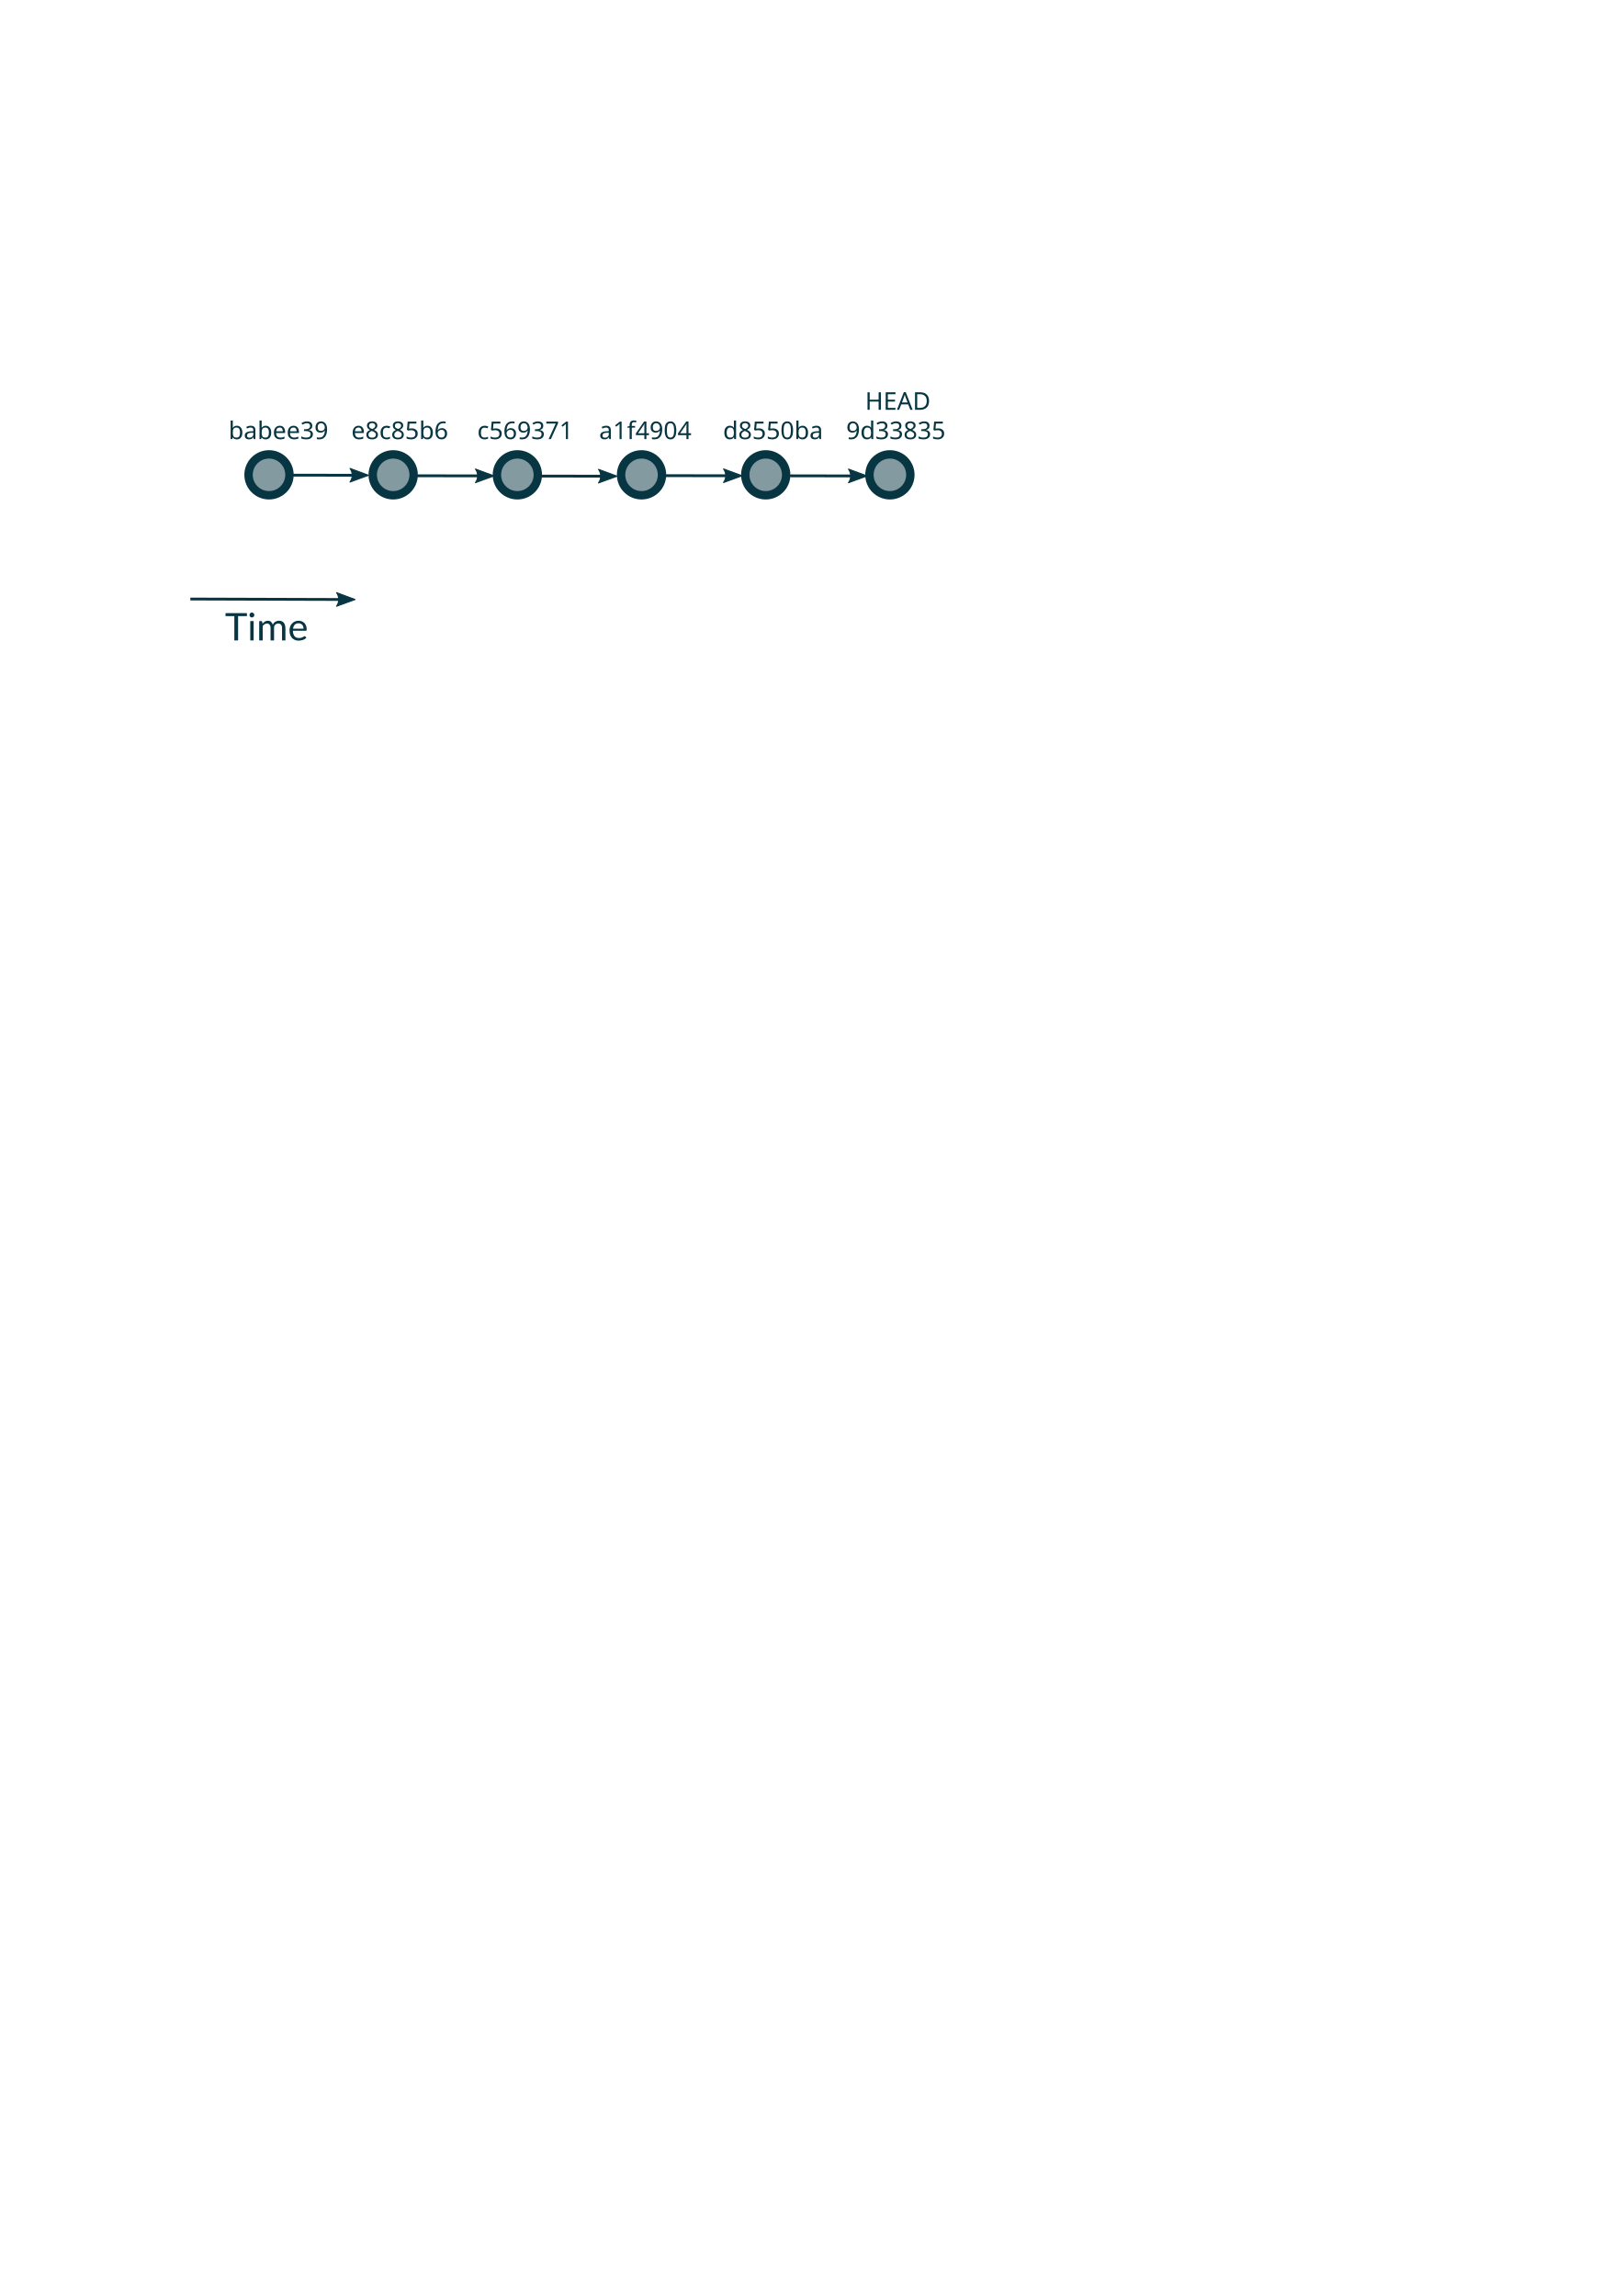
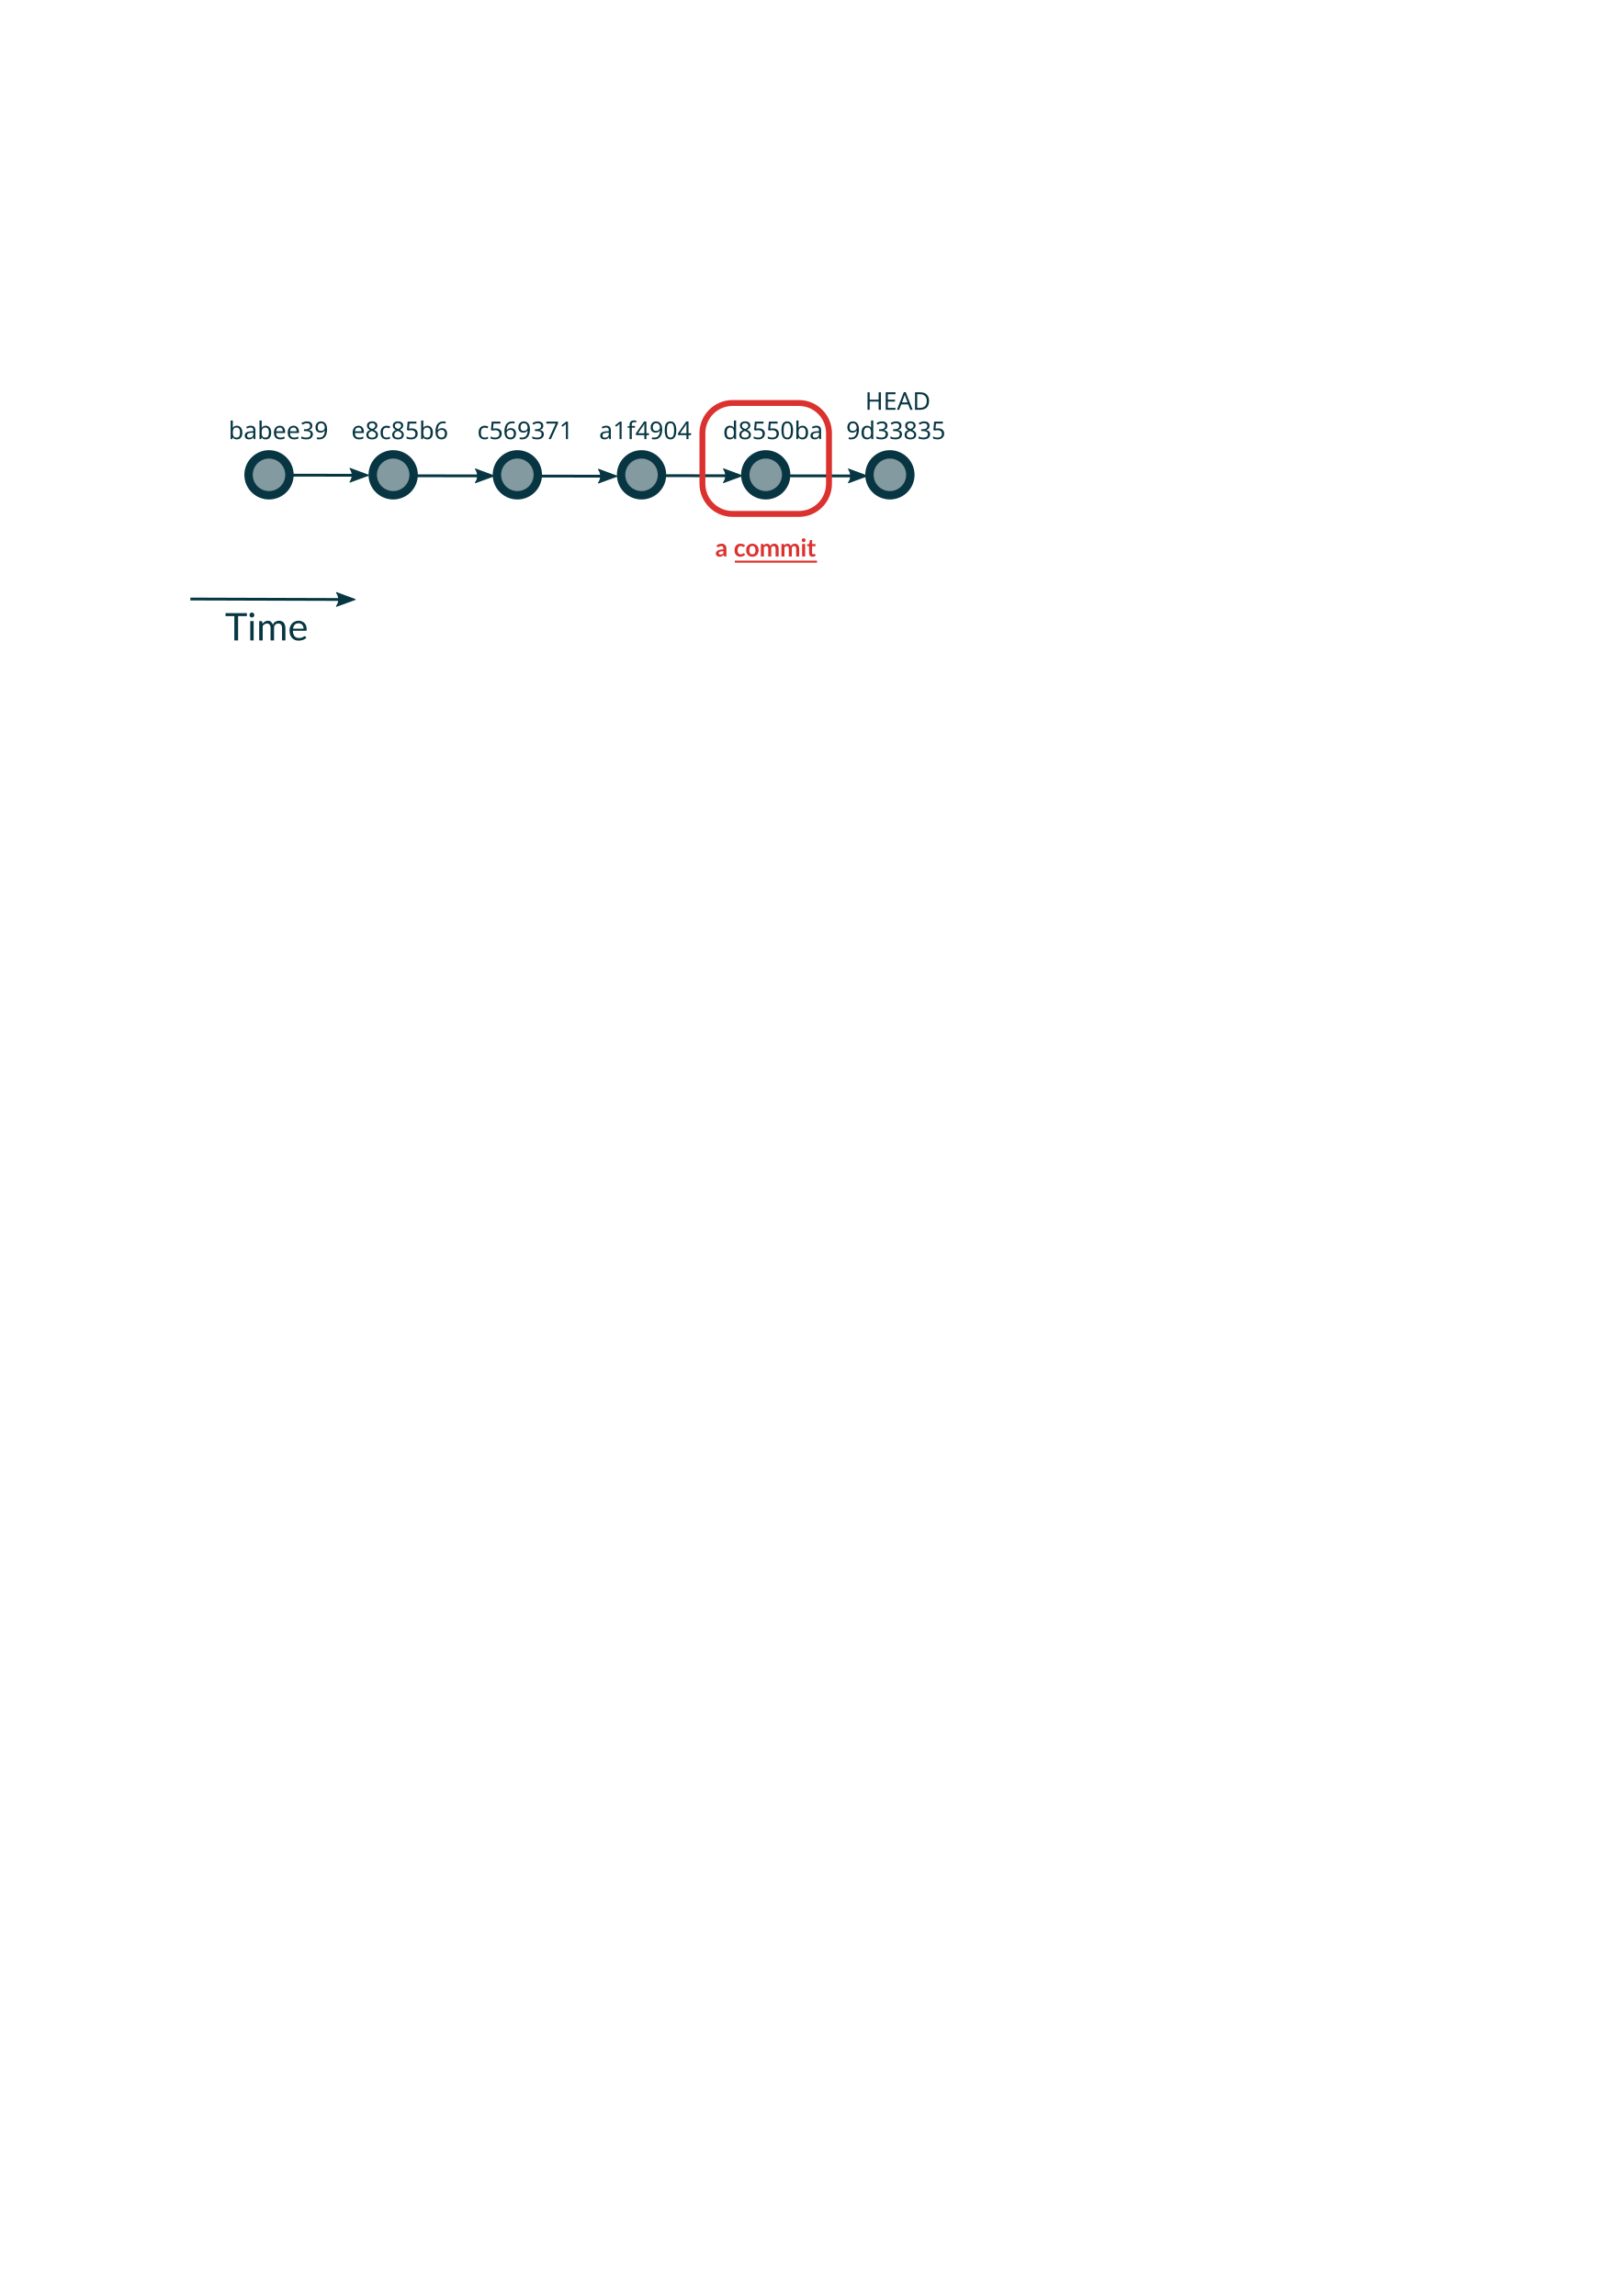
<svg xmlns="http://www.w3.org/2000/svg" width="210mm" height="297mm" viewBox="0 0 210 297" version="1.1" id="svg8">
  <defs id="defs2">
    <marker style="overflow:visible" id="marker3252" refX="0" refY="0" orient="auto">
      <path transform="scale(-0.6)" d="M 8.719,4.034 -2.207,0.016 8.719,-4.002 c -1.745,2.372 -1.735,5.617 -6e-7,8.035 z" style="fill:#073642;fill-opacity:1;fill-rule:evenodd;stroke:#073642;stroke-width:0.625;stroke-linejoin:round;stroke-opacity:1" id="path3250" />
    </marker>
    <marker style="overflow:visible;" id="Arrow2Mend" refX="0.0" refY="0.0" orient="auto">
      <path transform="scale(0.6) rotate(180) translate(0,0)" d="M 8.719,4.034 L -2.207,0.016 L 8.719,-4.002 C 6.973,-1.63 6.983,1.616 8.719,4.034 z " style="fill-rule:evenodd;stroke-width:0.625;stroke-linejoin:round;stroke:#073642;stroke-opacity:1;fill:#073642;fill-opacity:1" id="path922" />
    </marker>
    <marker style="overflow:visible" id="TriangleOutS" refX="0.0" refY="0.0" orient="auto">
      <path transform="scale(0.2)" style="fill-rule:evenodd;stroke:#073642;stroke-width:1pt;stroke-opacity:1;fill:#073642;fill-opacity:1" d="M 5.77,0.0 L -2.88,5.0 L -2.88,-5.0 L 5.77,0.0 z " id="path1043" />
    </marker>
    <marker style="overflow:visible;" id="Arrow2Send" refX="0.0" refY="0.0" orient="auto">
      <path transform="scale(0.3) rotate(180) translate(-2.3,0)" d="M 8.719,4.034 L -2.207,0.016 L 8.719,-4.002 C 6.973,-1.63 6.983,1.616 8.719,4.034 z " style="fill-rule:evenodd;stroke-width:0.625;stroke-linejoin:round;stroke:#073642;stroke-opacity:1;fill:#073642;fill-opacity:1" id="path928" />
    </marker>
    <marker style="overflow:visible;" id="Arrow1Send" refX="0.0" refY="0.0" orient="auto">
      <path transform="scale(0.2) rotate(180) translate(6,0)" style="fill-rule:evenodd;stroke:#073642;stroke-width:1pt;stroke-opacity:1;fill:#073642;fill-opacity:1" d="M 0.0,0.0 L 5.0,-5.0 L -12.5,0.0 L 5.0,5.0 L 0.0,0.0 z " id="path910" />
    </marker>
    <marker style="overflow:visible;" id="Arrow2Lend" refX="0.0" refY="0.0" orient="auto">
      <path transform="scale(1.1) rotate(180) translate(1,0)" d="M 8.719,4.034 L -2.207,0.016 L 8.719,-4.002 C 6.973,-1.63 6.983,1.616 8.719,4.034 z " style="fill-rule:evenodd;stroke-width:0.625;stroke-linejoin:round;stroke:#073642;stroke-opacity:1;fill:#073642;fill-opacity:1" id="path916" />
    </marker>
    <marker style="overflow:visible;" id="Arrow1Lend" refX="0.0" refY="0.0" orient="auto">
      <path transform="scale(0.8) rotate(180) translate(12.5,0)" style="fill-rule:evenodd;stroke:#073642;stroke-width:1pt;stroke-opacity:1;fill:#073642;fill-opacity:1" d="M 0.0,0.0 L 5.0,-5.0 L -12.5,0.0 L 5.0,5.0 L 0.0,0.0 z " id="path898" />
    </marker>
    <marker style="overflow:visible" id="TriangleOutS-0" refX="0" refY="0" orient="auto">
      <path transform="scale(0.2)" style="fill:#073642;fill-opacity:1;fill-rule:evenodd;stroke:#073642;stroke-width:1pt;stroke-opacity:1" d="M 5.77,0 -2.88,5 V -5 Z" id="path1043-9" />
    </marker>
    <marker style="overflow:visible" id="TriangleOutS-0-6" refX="0" refY="0" orient="auto">
      <path transform="scale(0.2)" style="fill:#073642;fill-opacity:1;fill-rule:evenodd;stroke:#073642;stroke-width:1pt;stroke-opacity:1" d="M 5.77,0 -2.88,5 V -5 Z" id="path1043-9-0" />
    </marker>
    <marker style="overflow:visible" id="TriangleOutS-0-2" refX="0" refY="0" orient="auto">
      <path transform="scale(0.2)" style="fill:#000000;fill-opacity:1;fill-rule:evenodd;stroke:#000000;stroke-width:1pt;stroke-opacity:1" d="M 5.77,0 -2.88,5 V -5 Z" id="path1043-9-6" />
    </marker>
    <marker style="overflow:visible" id="Arrow2Mend-8" refX="0" refY="0" orient="auto">
      <path transform="scale(-0.6)" d="M 8.719,4.034 -2.207,0.016 8.719,-4.002 c -1.745,2.372 -1.735,5.617 -6e-7,8.035 z" style="fill:#073642;fill-opacity:1;fill-rule:evenodd;stroke:#073642;stroke-width:0.625;stroke-linejoin:round;stroke-opacity:1" id="path922-7" />
    </marker>
    <marker style="overflow:visible" id="Arrow2Mend-2" refX="0" refY="0" orient="auto">
      <path transform="scale(-0.6)" d="M 8.719,4.034 -2.207,0.016 8.719,-4.002 c -1.745,2.372 -1.735,5.617 -6e-7,8.035 z" style="fill:#073642;fill-opacity:1;fill-rule:evenodd;stroke:#073642;stroke-width:0.625;stroke-linejoin:round;stroke-opacity:1" id="path922-0" />
    </marker>
    <marker style="overflow:visible" id="Arrow2Mend-3" refX="0" refY="0" orient="auto">
      <path transform="scale(-0.6)" d="M 8.719,4.034 -2.207,0.016 8.719,-4.002 c -1.745,2.372 -1.735,5.617 -6e-7,8.035 z" style="fill:#073642;fill-opacity:1;fill-rule:evenodd;stroke:#073642;stroke-width:0.625;stroke-linejoin:round;stroke-opacity:1" id="path922-75" />
    </marker>
    <marker style="overflow:visible" id="Arrow2Mend-3-2" refX="0" refY="0" orient="auto">
      <path transform="scale(-0.6)" d="M 8.719,4.034 -2.207,0.016 8.719,-4.002 c -1.745,2.372 -1.735,5.617 -6e-7,8.035 z" style="fill:#073642;fill-opacity:1;fill-rule:evenodd;stroke:#073642;stroke-width:0.625;stroke-linejoin:round;stroke-opacity:1" id="path922-75-8" />
    </marker>
    <marker style="overflow:visible" id="Arrow2Mend-3-2-7" refX="0" refY="0" orient="auto">
      <path transform="scale(-0.6)" d="M 8.719,4.034 -2.207,0.016 8.719,-4.002 c -1.745,2.372 -1.735,5.617 -6e-7,8.035 z" style="fill:#073642;fill-opacity:1;fill-rule:evenodd;stroke:#073642;stroke-width:0.625;stroke-linejoin:round;stroke-opacity:1" id="path922-75-8-3" />
    </marker>
    <marker style="overflow:visible" id="Arrow2Mend-3-2-1" refX="0" refY="0" orient="auto">
      <path transform="scale(-0.6)" d="M 8.719,4.034 -2.207,0.016 8.719,-4.002 c -1.745,2.372 -1.735,5.617 -6e-7,8.035 z" style="fill:#073642;fill-opacity:1;fill-rule:evenodd;stroke:#073642;stroke-width:0.625;stroke-linejoin:round;stroke-opacity:1" id="path922-75-8-2" />
    </marker>
    <marker style="overflow:visible" id="Arrow2Mend-3-2-3" refX="0" refY="0" orient="auto">
      <path transform="scale(-0.6)" d="M 8.719,4.034 -2.207,0.016 8.719,-4.002 c -1.745,2.372 -1.735,5.617 -6e-7,8.035 z" style="fill:#073642;fill-opacity:1;fill-rule:evenodd;stroke:#073642;stroke-width:0.625;stroke-linejoin:round;stroke-opacity:1" id="path922-75-8-1" />
    </marker>
    <marker style="overflow:visible" id="Arrow2Mend-3-2-78" refX="0" refY="0" orient="auto">
      <path transform="scale(-0.6)" d="M 8.719,4.034 -2.207,0.016 8.719,-4.002 c -1.745,2.372 -1.735,5.617 -6e-7,8.035 z" style="fill:#073642;fill-opacity:1;fill-rule:evenodd;stroke:#073642;stroke-width:0.625;stroke-linejoin:round;stroke-opacity:1" id="path922-75-8-4" />
    </marker>
  </defs>
  <g id="layer1">
    <circle style="fill:#073642;fill-opacity:0.501;stroke:#073642;stroke-width:1.087;stroke-linecap:square;stroke-linejoin:round;stroke-miterlimit:13.3;stroke-dasharray:none;stroke-dashoffset:46.45;stroke-opacity:1" id="path833" cx="34.792" cy="61.421" r="2.645" />
    <circle style="fill:#073642;fill-opacity:0.501;stroke:#073642;stroke-width:1.087;stroke-linecap:square;stroke-linejoin:round;stroke-miterlimit:13.3;stroke-dasharray:none;stroke-dashoffset:46.45;stroke-opacity:1" id="path833-6" cx="50.852" cy="61.421" r="2.645" />
    <circle style="fill:#073642;fill-opacity:0.501;stroke:#073642;stroke-width:1.087;stroke-linecap:square;stroke-linejoin:round;stroke-miterlimit:13.3;stroke-dasharray:none;stroke-dashoffset:46.45;stroke-opacity:1" id="path833-2" cx="66.913" cy="61.421" r="2.645" />
    <circle style="fill:#073642;fill-opacity:0.501;stroke:#073642;stroke-width:1.087;stroke-linecap:square;stroke-linejoin:round;stroke-miterlimit:13.3;stroke-dasharray:none;stroke-dashoffset:46.45;stroke-opacity:1" id="path833-9" cx="82.973" cy="61.421" r="2.645" />
    <circle style="fill:#073642;fill-opacity:0.501;stroke:#073642;stroke-width:1.087;stroke-linecap:square;stroke-linejoin:round;stroke-miterlimit:13.3;stroke-dasharray:none;stroke-dashoffset:46.45;stroke-opacity:1" id="path833-1" cx="99.033" cy="61.421" r="2.645" />
    <circle style="fill:#073642;fill-opacity:0.501;stroke:#073642;stroke-width:1.087;stroke-linecap:square;stroke-linejoin:round;stroke-miterlimit:13.3;stroke-dasharray:none;stroke-dashoffset:46.45;stroke-opacity:1" id="path833-27" cx="115.094" cy="61.421" r="2.645" />
    <path style="fill:none;stroke:#073642;stroke-width:0.365;stroke-linecap:round;stroke-linejoin:miter;stroke-miterlimit:4;stroke-dasharray:none;stroke-opacity:1;marker-end:url(#Arrow2Mend-3-2)" d="m 37.839,61.463 9.34,0.017" id="path2451" />
    <path style="fill:none;stroke:#073642;stroke-width:0.365;stroke-linecap:round;stroke-linejoin:miter;stroke-miterlimit:4;stroke-dasharray:none;stroke-opacity:1;marker-end:url(#Arrow2Mend-3-2-7)" d="m 54.063,61.544 9.34,0.017" id="path2451-6" />
    <path style="fill:none;stroke:#073642;stroke-width:0.365;stroke-linecap:round;stroke-linejoin:miter;stroke-miterlimit:4;stroke-dasharray:none;stroke-opacity:1;marker-end:url(#Arrow2Mend-3-2-1)" d="m 69.979,61.582 9.34,0.017" id="path2451-9" />
    <path style="fill:none;stroke:#073642;stroke-width:0.365;stroke-linecap:round;stroke-linejoin:miter;stroke-miterlimit:4;stroke-dasharray:none;stroke-opacity:1;marker-end:url(#Arrow2Mend-3-2-3)" d="m 86.149,61.528 9.34,0.017" id="path2451-94" />
    <path style="fill:none;stroke:#073642;stroke-width:0.365;stroke-linecap:round;stroke-linejoin:miter;stroke-miterlimit:4;stroke-dasharray:none;stroke-opacity:1;marker-end:url(#Arrow2Mend-3-2-78)" d="m 102.311,61.55 9.34,0.017" id="path2451-5" />
    <path style="fill:none;stroke:#073642;stroke-width:0.365;stroke-linecap:butt;stroke-linejoin:miter;stroke-opacity:1;stroke-miterlimit:4;stroke-dasharray:none;marker-end:url(#marker3252)" d="m 24.618,77.487 20.818,0.064" id="path3230" />
    <text xml:space="preserve" style="font-size:4.939px;line-height:1.25;font-family:Lato;-inkscape-font-specification:Lato;letter-spacing:0px;word-spacing:0px;fill:#073642;fill-opacity:1;stroke-width:0.265" x="29.091" y="82.839" id="text1105">
      <tspan id="tspan1103" x="29.091" y="82.839" style="font-size:4.939px;fill:#073642;fill-opacity:1;stroke-width:0.265">Time</tspan>
    </text>
    <text xml:space="preserve" style="font-size:3.175px;line-height:1.25;font-family:Iosevka;-inkscape-font-specification:Iosevka;letter-spacing:0px;word-spacing:0px;fill:#073642;fill-opacity:1;stroke-width:0.265;stroke-miterlimit:4;stroke-dasharray:none" x="29.562" y="56.805" id="text1109">
      <tspan id="tspan1107" x="29.562" y="56.805" style="font-size:3.175px;fill:#073642;fill-opacity:1;stroke-width:0.265;stroke-miterlimit:4;stroke-dasharray:none">babee39</tspan>
    </text>
    <text xml:space="preserve" style="font-size:3.175px;line-height:1.25;font-family:Iosevka;-inkscape-font-specification:Iosevka;letter-spacing:0px;word-spacing:0px;fill:#073642;fill-opacity:1;stroke-width:0.265;stroke-miterlimit:4;stroke-dasharray:none" x="45.436" y="56.805" id="text1109-5">
      <tspan id="tspan1107-9" x="45.436" y="56.805" style="font-size:3.175px;fill:#073642;fill-opacity:1;stroke-width:0.265;stroke-miterlimit:4;stroke-dasharray:none">e8c85b6</tspan>
    </text>
    <text xml:space="preserve" style="font-size:3.175px;line-height:1.25;font-family:Iosevka;-inkscape-font-specification:Iosevka;letter-spacing:0px;word-spacing:0px;fill:#073642;fill-opacity:1;stroke-width:0.265;stroke-miterlimit:4;stroke-dasharray:none" x="61.725" y="56.805" id="text1109-7">
      <tspan id="tspan1107-5" x="61.725" y="56.805" style="font-size:3.175px;fill:#073642;fill-opacity:1;stroke-width:0.265;stroke-miterlimit:4;stroke-dasharray:none">c569371</tspan>
    </text>
    <text xml:space="preserve" style="font-size:3.175px;line-height:1.25;font-family:Iosevka;-inkscape-font-specification:Iosevka;letter-spacing:0px;word-spacing:0px;fill:#073642;fill-opacity:1;stroke-width:0.265;stroke-miterlimit:4;stroke-dasharray:none" x="77.49" y="56.805" id="text1109-7-3">
      <tspan id="tspan1107-5-8" x="77.49" y="56.805" style="font-size:3.175px;fill:#073642;fill-opacity:1;stroke-width:0.265;stroke-miterlimit:4;stroke-dasharray:none">a1f4904</tspan>
    </text>
    <text xml:space="preserve" style="font-size:3.175px;line-height:1.25;font-family:Iosevka;-inkscape-font-specification:Iosevka;letter-spacing:0px;word-spacing:0px;fill:#073642;fill-opacity:1;stroke-width:0.265;stroke-miterlimit:4;stroke-dasharray:none" x="93.51" y="56.805" id="text1109-7-8">
      <tspan id="tspan1107-5-3" x="93.51" y="56.805" style="font-size:3.175px;fill:#073642;fill-opacity:1;stroke-width:0.265;stroke-miterlimit:4;stroke-dasharray:none">d8550ba</tspan>
    </text>
    <text xml:space="preserve" style="font-size:3.175px;line-height:1.25;font-family:Iosevka;-inkscape-font-specification:Iosevka;letter-spacing:0px;word-spacing:0px;fill:#073642;fill-opacity:1;stroke-width:0.265;stroke-miterlimit:4;stroke-dasharray:none" x="109.438" y="56.805" id="text1109-7-1">
      <tspan id="tspan1107-5-89" x="109.438" y="56.805" style="font-size:3.175px;fill:#073642;fill-opacity:1;stroke-width:0.265;stroke-miterlimit:4;stroke-dasharray:none">9d33835</tspan>
    </text>
    <text xml:space="preserve" style="font-size:3.175px;line-height:1.25;font-family:Iosevka;-inkscape-font-specification:Iosevka;letter-spacing:0px;word-spacing:0px;fill:#073642;fill-opacity:1;stroke-width:0.265" x="111.885" y="53.009" id="text1233">
      <tspan id="tspan1231" x="111.885" y="53.009" style="font-size:3.175px;fill:#073642;fill-opacity:1;stroke-width:0.265">HEAD</tspan>
    </text>
+     <rect style="fill:none;stroke:#dc322f;stroke-width:0.765;stroke-linecap:round;stroke-miterlimit:9.073;stroke-dasharray:none;stroke-dashoffset:46.45;stroke-opacity:1" id="rect1147" width="16.37" height="14.348" x="90.848" y="52.13" ry="3.896" />
+     <text xml:space="preserve" style="font-weight:bold;font-size:3.175px;line-height:1.25;font-family:Lato;-inkscape-font-specification:'Lato Bold';letter-spacing:0px;word-spacing:0px;fill:#dc322f;fill-opacity:1;stroke-width:0.265" x="92.51" y="71.985" id="text1151">
+       <tspan id="tspan1149" x="92.51" y="71.985" style="font-size:3.175px;fill:#dc322f;fill-opacity:1;stroke-width:0.265">a commit</tspan>
+     </text>
+     <path style="fill:none;stroke:#dc322f;stroke-width:0.265px;stroke-linecap:butt;stroke-linejoin:miter;stroke-opacity:1" d="M 95.036,72.654 H 105.667" id="path1153" />
  </g>
</svg>
